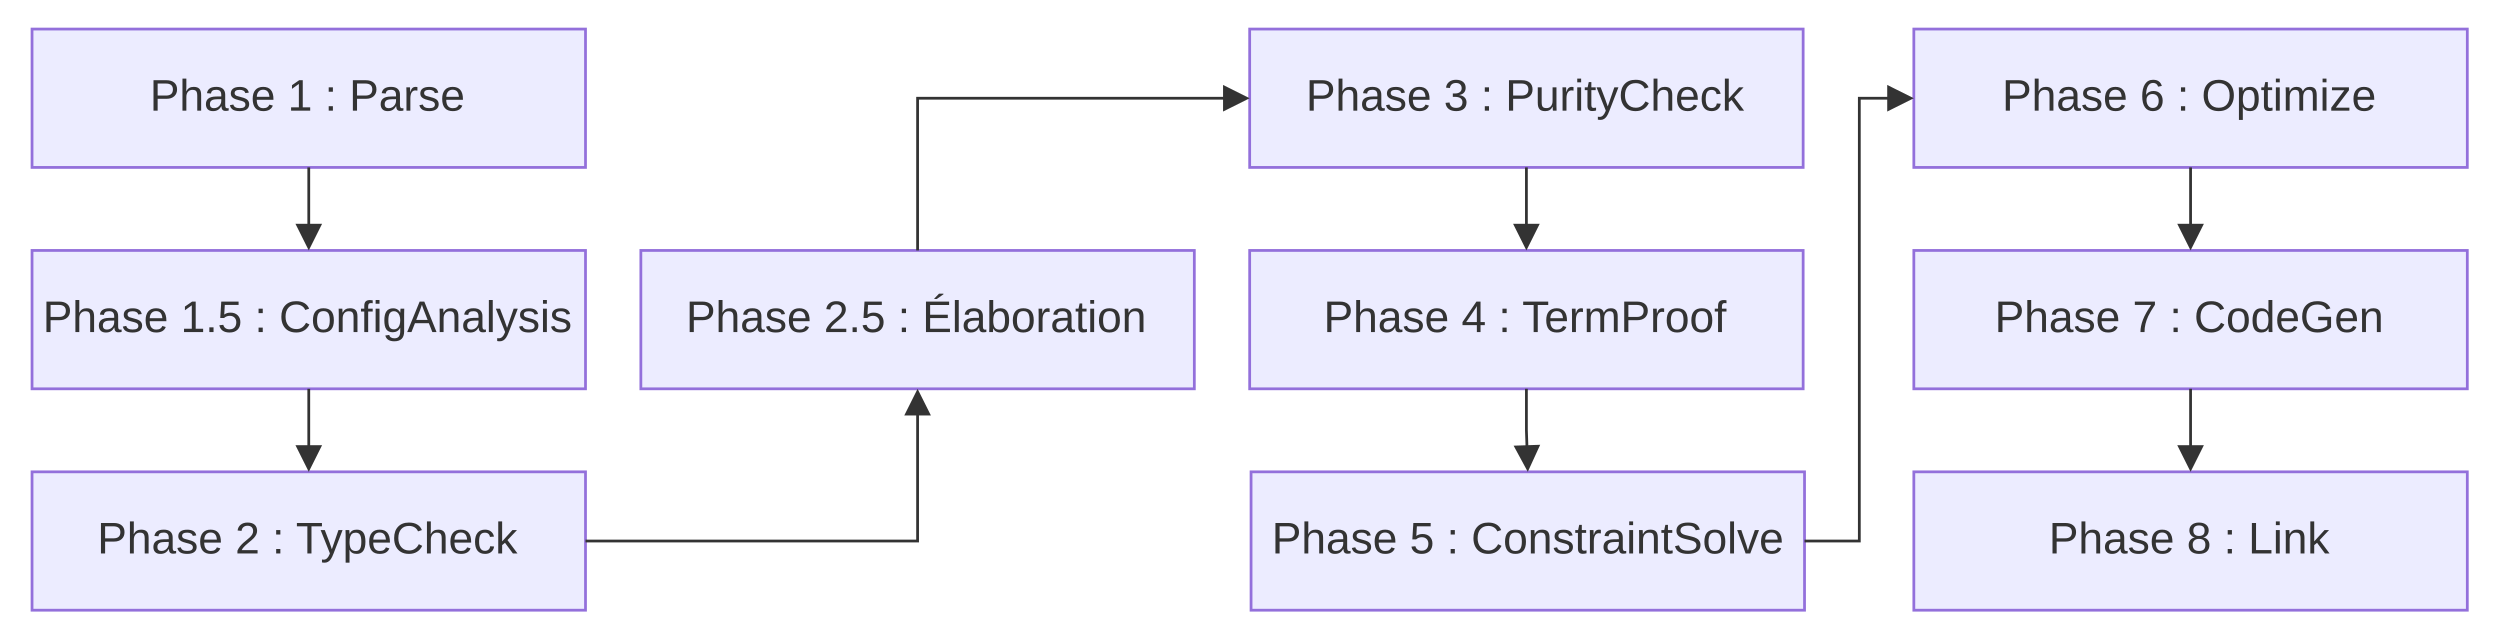
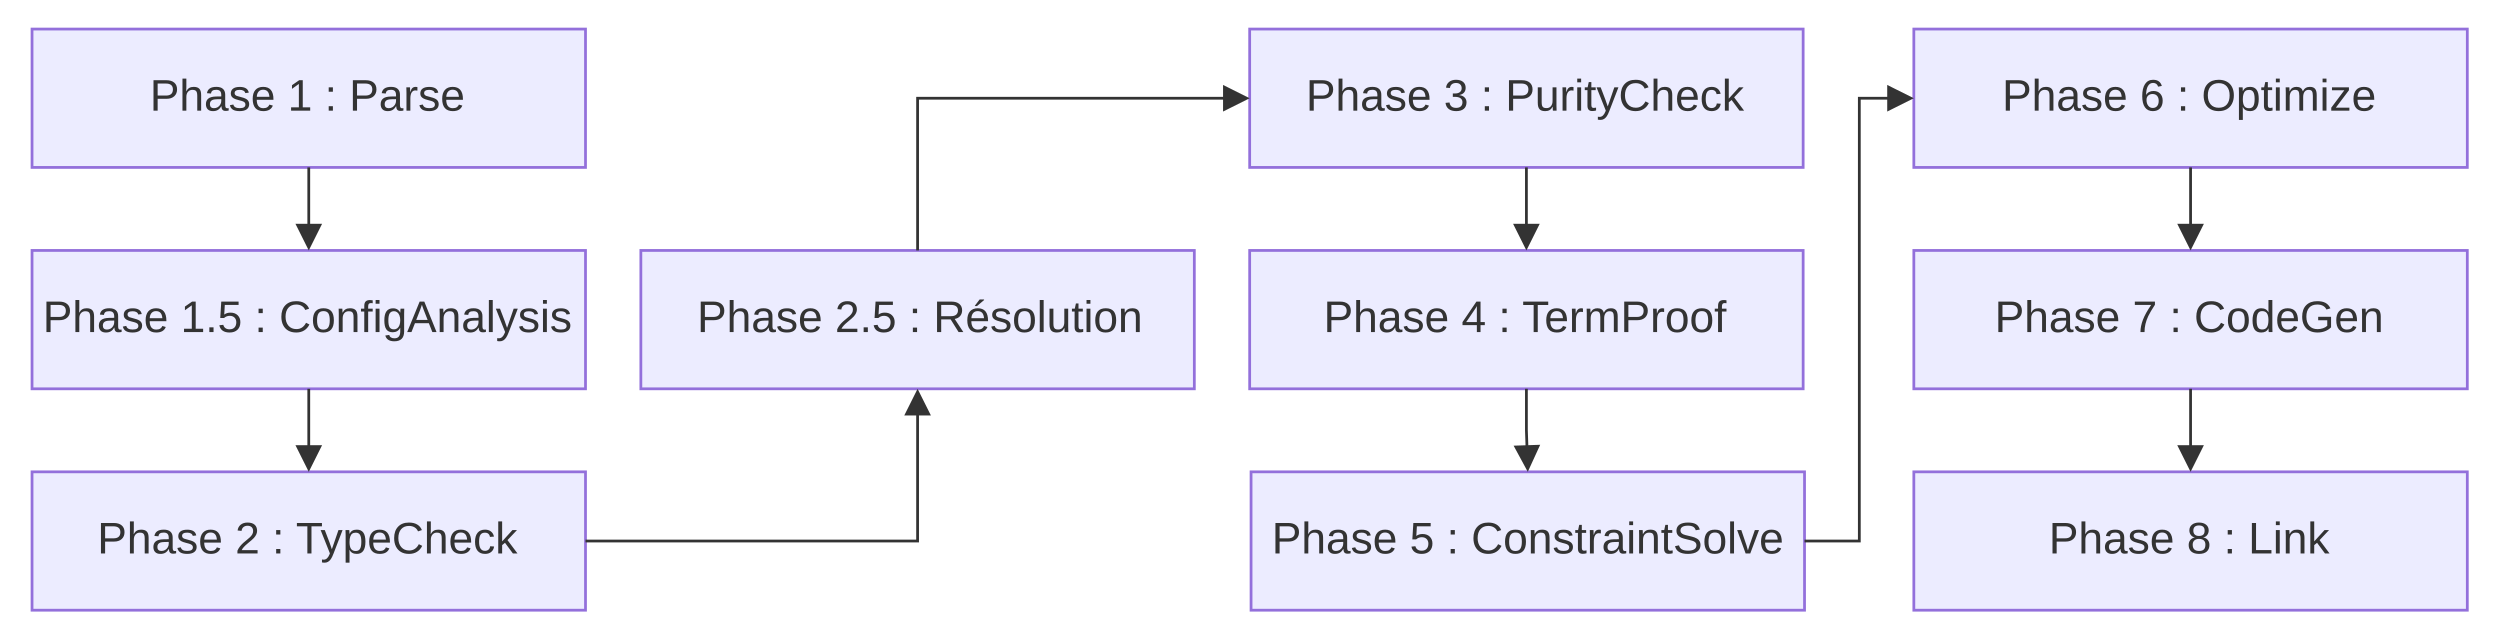
<svg xmlns="http://www.w3.org/2000/svg" version="1.1" width="648.96" height="166.08" viewBox="0 0 648.96 166.08">
  <defs>
    <clipPath id="clip_1">
      <path transform="matrix(.24,0,0,.24,0,0)" d="M0 0H2705V693H0Z" clip-rule="evenodd" />
    </clipPath>
    <clipPath id="clip_2">
      <path transform="matrix(.24,0,0,.24,0,0)" d="M0 0H2705V693H0Z" clip-rule="evenodd" />
    </clipPath>
  </defs>
  <g clip-path="url(#clip_1)">
    <path transform="matrix(.75,0,0,.75,0,0)" d="M0 0H866V222H0Z" fill="#ffffff" />
  </g>
  <g clip-path="url(#clip_2)">
    <path transform="matrix(.7183619,0,0,.7183619,8.315389,-21.19168)" d="M0 40H200V90H0Z" fill="#ececff" />
    <path transform="matrix(.7183619,0,0,.7183619,8.315389,-21.19168)" stroke-width="1" stroke-linecap="butt" stroke-miterlimit="4" stroke-linejoin="miter" fill="none" stroke="#9370db" d="M0 40H200V90H0Z" />
    <text fill="#333333" xml:space="preserve" transform="matrix(.7183619 0 0 .7183619 7.956209 -21.55086)" font-size="16" font-family="Arimo">
      <tspan y="70" x="43.078 53.75 62.646 71.542 79.542 88.438 92.886 101.782 106.23 110.678 115.126 125.798 134.694 140.022 148.022">Phase 1 : Parse</tspan>
    </text>
    <path transform="matrix(.7183619,0,0,.7183619,8.315389,-21.19168)" d="M0 120H200V170H0Z" fill="#ececff" />
    <path transform="matrix(.7183619,0,0,.7183619,8.315389,-21.19168)" stroke-width="1" stroke-linecap="butt" stroke-miterlimit="4" stroke-linejoin="miter" fill="none" stroke="#9370db" d="M0 120H200V170H0Z" />
    <text fill="#333333" xml:space="preserve" transform="matrix(.7183619 0 0 .7183619 7.956209 -21.55086)" font-size="16" font-family="Arimo">
      <tspan y="150" x="4.391 15.063 23.959 32.855 40.855 49.751 54.199 63.095 67.543 76.439 80.887 85.335 89.783 101.335 110.231 119.127 123.575 127.127 136.023 146.695 155.591 164.487 168.039 176.039 184.039 187.591">Phase 1.5 : ConfigAnalysis</tspan>
    </text>
    <path transform="matrix(.7183619,0,0,.7183619,8.315389,-21.19168)" d="M0 200H200V250H0Z" fill="#ececff" />
    <path transform="matrix(.7183619,0,0,.7183619,8.315389,-21.19168)" stroke-width="1" stroke-linecap="butt" stroke-miterlimit="4" stroke-linejoin="miter" fill="none" stroke="#9370db" d="M0 200H200V250H0Z" />
    <text fill="#333333" xml:space="preserve" transform="matrix(.7183619 0 0 .7183619 7.956209 -21.55086)" font-size="16" font-family="Arimo">
      <tspan y="230" x="24.094 34.766 43.662 52.558 60.558 69.454 73.902 82.798 87.246 91.694 95.852 104.742 112.742 121.638 130.534 142.086 150.982 159.878 167.878">Phase 2 : TypeCheck</tspan>
    </text>
    <path transform="matrix(.7183619,0,0,.7183619,8.315389,-21.19168)" d="M220 120H420V170H220Z" fill="#ececff" />
    <path transform="matrix(.7183619,0,0,.7183619,8.315389,-21.19168)" stroke-width="1" stroke-linecap="butt" stroke-miterlimit="4" stroke-linejoin="miter" fill="none" stroke="#9370db" d="M220 120H420V170H220Z" />
    <text fill="#333333" xml:space="preserve" transform="matrix(.7183619 0 0 .7183619 7.956209 -21.55086)" font-size="16" font-family="Arimo">
-       <tspan y="150" x="236.828 247.5 256.396 265.292 273.292 282.188 286.636 295.532 299.98 308.876 313.324 317.772 322.22 332.892 336.444 345.34 354.236 363.132 368.46 377.356 381.804 385.356 394.252">Phase 2.5 : Élaboration</tspan>
+       <tspan y="150" x="240.828">Phase 2.5 : Résolution</tspan>
    </text>
    <path transform="matrix(.7183619,0,0,.7183619,8.315389,-21.19168)" d="M440 40H640V90H440Z" fill="#ececff" />
    <path transform="matrix(.7183619,0,0,.7183619,8.315389,-21.19168)" stroke-width="1" stroke-linecap="butt" stroke-miterlimit="4" stroke-linejoin="miter" fill="none" stroke="#9370db" d="M440 40H640V90H440Z" />
    <text fill="#333333" xml:space="preserve" transform="matrix(.7183619 0 0 .7183619 7.956209 -21.55086)" font-size="16" font-family="Arimo">
      <tspan y="70" x="460.844 471.516 480.412 489.308 497.308 506.204 510.652 519.548 523.996 528.444 532.892 543.564 552.46 557.788 561.34 565.788 573.788 585.34 594.236 603.132 611.132">Phase 3 : PurityCheck</tspan>
    </text>
    <path transform="matrix(.7183619,0,0,.7183619,8.315389,-21.19168)" d="M440 120H640V170H440Z" fill="#ececff" />
    <path transform="matrix(.7183619,0,0,.7183619,8.315389,-21.19168)" stroke-width="1" stroke-linecap="butt" stroke-miterlimit="4" stroke-linejoin="miter" fill="none" stroke="#9370db" d="M440 120H640V170H440Z" />
    <text fill="#333333" xml:space="preserve" transform="matrix(.7183619 0 0 .7183619 7.956209 -21.55086)" font-size="16" font-family="Arimo">
      <tspan y="150" x="467.219 477.891 486.787 495.683 503.683 512.579 517.027 525.923 530.371 534.819 538.977 546.977 555.873 561.201 574.529 585.201 590.529 599.425 608.321">Phase 4 : TermProof</tspan>
    </text>
    <path transform="matrix(.7183619,0,0,.7183619,8.315389,-21.19168)" d="M440.5 200H640.5V250H440.5Z" fill="#ececff" />
    <path transform="matrix(.7183619,0,0,.7183619,8.315389,-21.19168)" stroke-width="1" stroke-linecap="butt" stroke-miterlimit="4" stroke-linejoin="miter" fill="none" stroke="#9370db" d="M440.5 200H640.5V250H440.5Z" />
    <text fill="#333333" xml:space="preserve" transform="matrix(.7183619 0 0 .7183619 7.956209 -21.55086)" font-size="16" font-family="Arimo">
      <tspan y="230" x="448.5 459.172 468.068 476.964 484.964 493.86 498.308 507.204 511.652 516.1 520.548 532.1 540.996 549.892 557.892 562.34 567.668 576.564 580.116 589.012 593.46 604.132 613.028 616.58 624.58">Phase 5 : ConstraintSolve</tspan>
    </text>
    <path transform="matrix(.7183619,0,0,.7183619,8.315389,-21.19168)" d="M680 40H880V90H680Z" fill="#ececff" />
    <path transform="matrix(.7183619,0,0,.7183619,8.315389,-21.19168)" stroke-width="1" stroke-linecap="butt" stroke-miterlimit="4" stroke-linejoin="miter" fill="none" stroke="#9370db" d="M680 40H880V90H680Z" />
    <text fill="#333333" xml:space="preserve" transform="matrix(.7183619 0 0 .7183619 7.956209 -21.55086)" font-size="16" font-family="Arimo">
      <tspan y="70" x="712.406 723.078 731.974 740.87 748.87 757.766 762.214 771.11 775.558 780.006 784.454 796.902 805.798 810.246 813.798 827.126 830.678 838.678">Phase 6 : Optimize</tspan>
    </text>
    <path transform="matrix(.7183619,0,0,.7183619,8.315389,-21.19168)" d="M680 120H880V170H680Z" fill="#ececff" />
    <path transform="matrix(.7183619,0,0,.7183619,8.315389,-21.19168)" stroke-width="1" stroke-linecap="butt" stroke-miterlimit="4" stroke-linejoin="miter" fill="none" stroke="#9370db" d="M680 120H880V170H680Z" />
    <text fill="#333333" xml:space="preserve" transform="matrix(.7183619 0 0 .7183619 7.956209 -21.55086)" font-size="16" font-family="Arimo">
      <tspan y="150" x="709.719 720.391 729.287 738.183 746.183 755.079 759.527 768.423 772.871 777.319 781.767 793.319 802.215 811.111 820.007 832.455 841.351">Phase 7 : CodeGen</tspan>
    </text>
    <path transform="matrix(.7183619,0,0,.7183619,8.315389,-21.19168)" d="M680 200H880V250H680Z" fill="#ececff" />
    <path transform="matrix(.7183619,0,0,.7183619,8.315389,-21.19168)" stroke-width="1" stroke-linecap="butt" stroke-miterlimit="4" stroke-linejoin="miter" fill="none" stroke="#9370db" d="M680 200H880V250H680Z" />
    <text fill="#333333" xml:space="preserve" transform="matrix(.7183619 0 0 .7183619 7.956209 -21.55086)" font-size="16" font-family="Arimo">
      <tspan y="230" x="729.297 739.969 748.865 757.761 765.761 774.657 779.105 788.001 792.449 796.897 801.345 810.241 813.793 822.689">Phase 8 : Link</tspan>
    </text>
    <path transform="matrix(.7183619,0,0,.7183619,8.315389,-21.19168)" stroke-width="1" stroke-linecap="butt" stroke-miterlimit="10" stroke-linejoin="miter" fill="none" stroke="#333333" d="M100 90C100 90 100 96.96 100 110.88" />
    <path transform="matrix(.7183619,0,0,.7183619,8.315389,-21.19168)" d="M100 118.88 96 110.88H104L100 118.88Z" fill="#333333" />
    <path transform="matrix(.7183619,0,0,.7183619,8.315389,-21.19168)" stroke-width="1" stroke-linecap="butt" stroke-miterlimit="10" stroke-linejoin="miter" fill="none" stroke="#333333" d="M100 118.88 96 110.88H104L100 118.88Z" />
    <path transform="matrix(.7183619,0,0,.7183619,8.315389,-21.19168)" stroke-width="1" stroke-linecap="butt" stroke-miterlimit="10" stroke-linejoin="miter" fill="none" stroke="#333333" d="M100 170V185 190.88" />
    <path transform="matrix(.7183619,0,0,.7183619,8.315389,-21.19168)" d="M100 198.88 96 190.88H104L100 198.88Z" fill="#333333" />
    <path transform="matrix(.7183619,0,0,.7183619,8.315389,-21.19168)" stroke-width="1" stroke-linecap="butt" stroke-miterlimit="10" stroke-linejoin="miter" fill="none" stroke="#333333" d="M100 198.88 96 190.88H104L100 198.88Z" />
    <path transform="matrix(.7183619,0,0,.7183619,8.315389,-21.19168)" stroke-width="1" stroke-linecap="butt" stroke-miterlimit="10" stroke-linejoin="miter" fill="none" stroke="#333333" d="M200 225H320V179.12" />
    <path transform="matrix(.7183619,0,0,.7183619,8.315389,-21.19168)" d="M320 171.12 324 179.12H316L320 171.12Z" fill="#333333" />
    <path transform="matrix(.7183619,0,0,.7183619,8.315389,-21.19168)" stroke-width="1" stroke-linecap="butt" stroke-miterlimit="10" stroke-linejoin="miter" fill="none" stroke="#333333" d="M320 171.12 324 179.12H316L320 171.12Z" />
    <path transform="matrix(.7183619,0,0,.7183619,8.315389,-21.19168)" stroke-width="1" stroke-linecap="butt" stroke-miterlimit="10" stroke-linejoin="miter" fill="none" stroke="#333333" d="M320 120V65H430.88" />
    <path transform="matrix(.7183619,0,0,.7183619,8.315389,-21.19168)" d="M438.88 65 430.88 69V61L438.88 65Z" fill="#333333" />
    <path transform="matrix(.7183619,0,0,.7183619,8.315389,-21.19168)" stroke-width="1" stroke-linecap="butt" stroke-miterlimit="10" stroke-linejoin="miter" fill="none" stroke="#333333" d="M438.88 65 430.88 69V61L438.88 65Z" />
    <path transform="matrix(.7183619,0,0,.7183619,8.315389,-21.19168)" stroke-width="1" stroke-linecap="butt" stroke-miterlimit="10" stroke-linejoin="miter" fill="none" stroke="#333333" d="M540 90C540 90 540 96.96 540 110.88" />
    <path transform="matrix(.7183619,0,0,.7183619,8.315389,-21.19168)" d="M540 118.88 536 110.88H544L540 118.88Z" fill="#333333" />
    <path transform="matrix(.7183619,0,0,.7183619,8.315389,-21.19168)" stroke-width="1" stroke-linecap="butt" stroke-miterlimit="10" stroke-linejoin="miter" fill="none" stroke="#333333" d="M540 118.88 536 110.88H544L540 118.88Z" />
    <path transform="matrix(.7183619,0,0,.7183619,8.315389,-21.19168)" stroke-width="1" stroke-linecap="butt" stroke-miterlimit="10" stroke-linejoin="miter" fill="none" stroke="#333333" d="M540 170V185L540.2 190.89" />
    <path transform="matrix(.7183619,0,0,.7183619,8.315389,-21.19168)" d="M540.46 198.88 536.2 191.02 544.19 190.75 540.46 198.88Z" fill="#333333" />
    <path transform="matrix(.7183619,0,0,.7183619,8.315389,-21.19168)" stroke-width="1" stroke-linecap="butt" stroke-miterlimit="10" stroke-linejoin="miter" fill="none" stroke="#333333" d="M540.46 198.88 536.2 191.02 544.19 190.75 540.46 198.88Z" />
    <path transform="matrix(.7183619,0,0,.7183619,8.315389,-21.19168)" stroke-width="1" stroke-linecap="butt" stroke-miterlimit="10" stroke-linejoin="miter" fill="none" stroke="#333333" d="M640.5 225H660.3V65H670.88" />
    <path transform="matrix(.7183619,0,0,.7183619,8.315389,-21.19168)" d="M678.88 65 670.88 69V61L678.88 65Z" fill="#333333" />
    <path transform="matrix(.7183619,0,0,.7183619,8.315389,-21.19168)" stroke-width="1" stroke-linecap="butt" stroke-miterlimit="10" stroke-linejoin="miter" fill="none" stroke="#333333" d="M678.88 65 670.88 69V61L678.88 65Z" />
    <path transform="matrix(.7183619,0,0,.7183619,8.315389,-21.19168)" stroke-width="1" stroke-linecap="butt" stroke-miterlimit="10" stroke-linejoin="miter" fill="none" stroke="#333333" d="M780 90V110.88" />
    <path transform="matrix(.7183619,0,0,.7183619,8.315389,-21.19168)" d="M780 118.88 776 110.88H784L780 118.88Z" fill="#333333" />
    <path transform="matrix(.7183619,0,0,.7183619,8.315389,-21.19168)" stroke-width="1" stroke-linecap="butt" stroke-miterlimit="10" stroke-linejoin="miter" fill="none" stroke="#333333" d="M780 118.88 776 110.88H784L780 118.88Z" />
    <path transform="matrix(.7183619,0,0,.7183619,8.315389,-21.19168)" stroke-width="1" stroke-linecap="butt" stroke-miterlimit="10" stroke-linejoin="miter" fill="none" stroke="#333333" d="M780 170C780 170 780 176.96 780 190.88" />
    <path transform="matrix(.7183619,0,0,.7183619,8.315389,-21.19168)" d="M780 198.88 776 190.88H784L780 198.88Z" fill="#333333" />
    <path transform="matrix(.7183619,0,0,.7183619,8.315389,-21.19168)" stroke-width="1" stroke-linecap="butt" stroke-miterlimit="10" stroke-linejoin="miter" fill="none" stroke="#333333" d="M780 198.88 776 190.88H784L780 198.88Z" />
  </g>
</svg>
